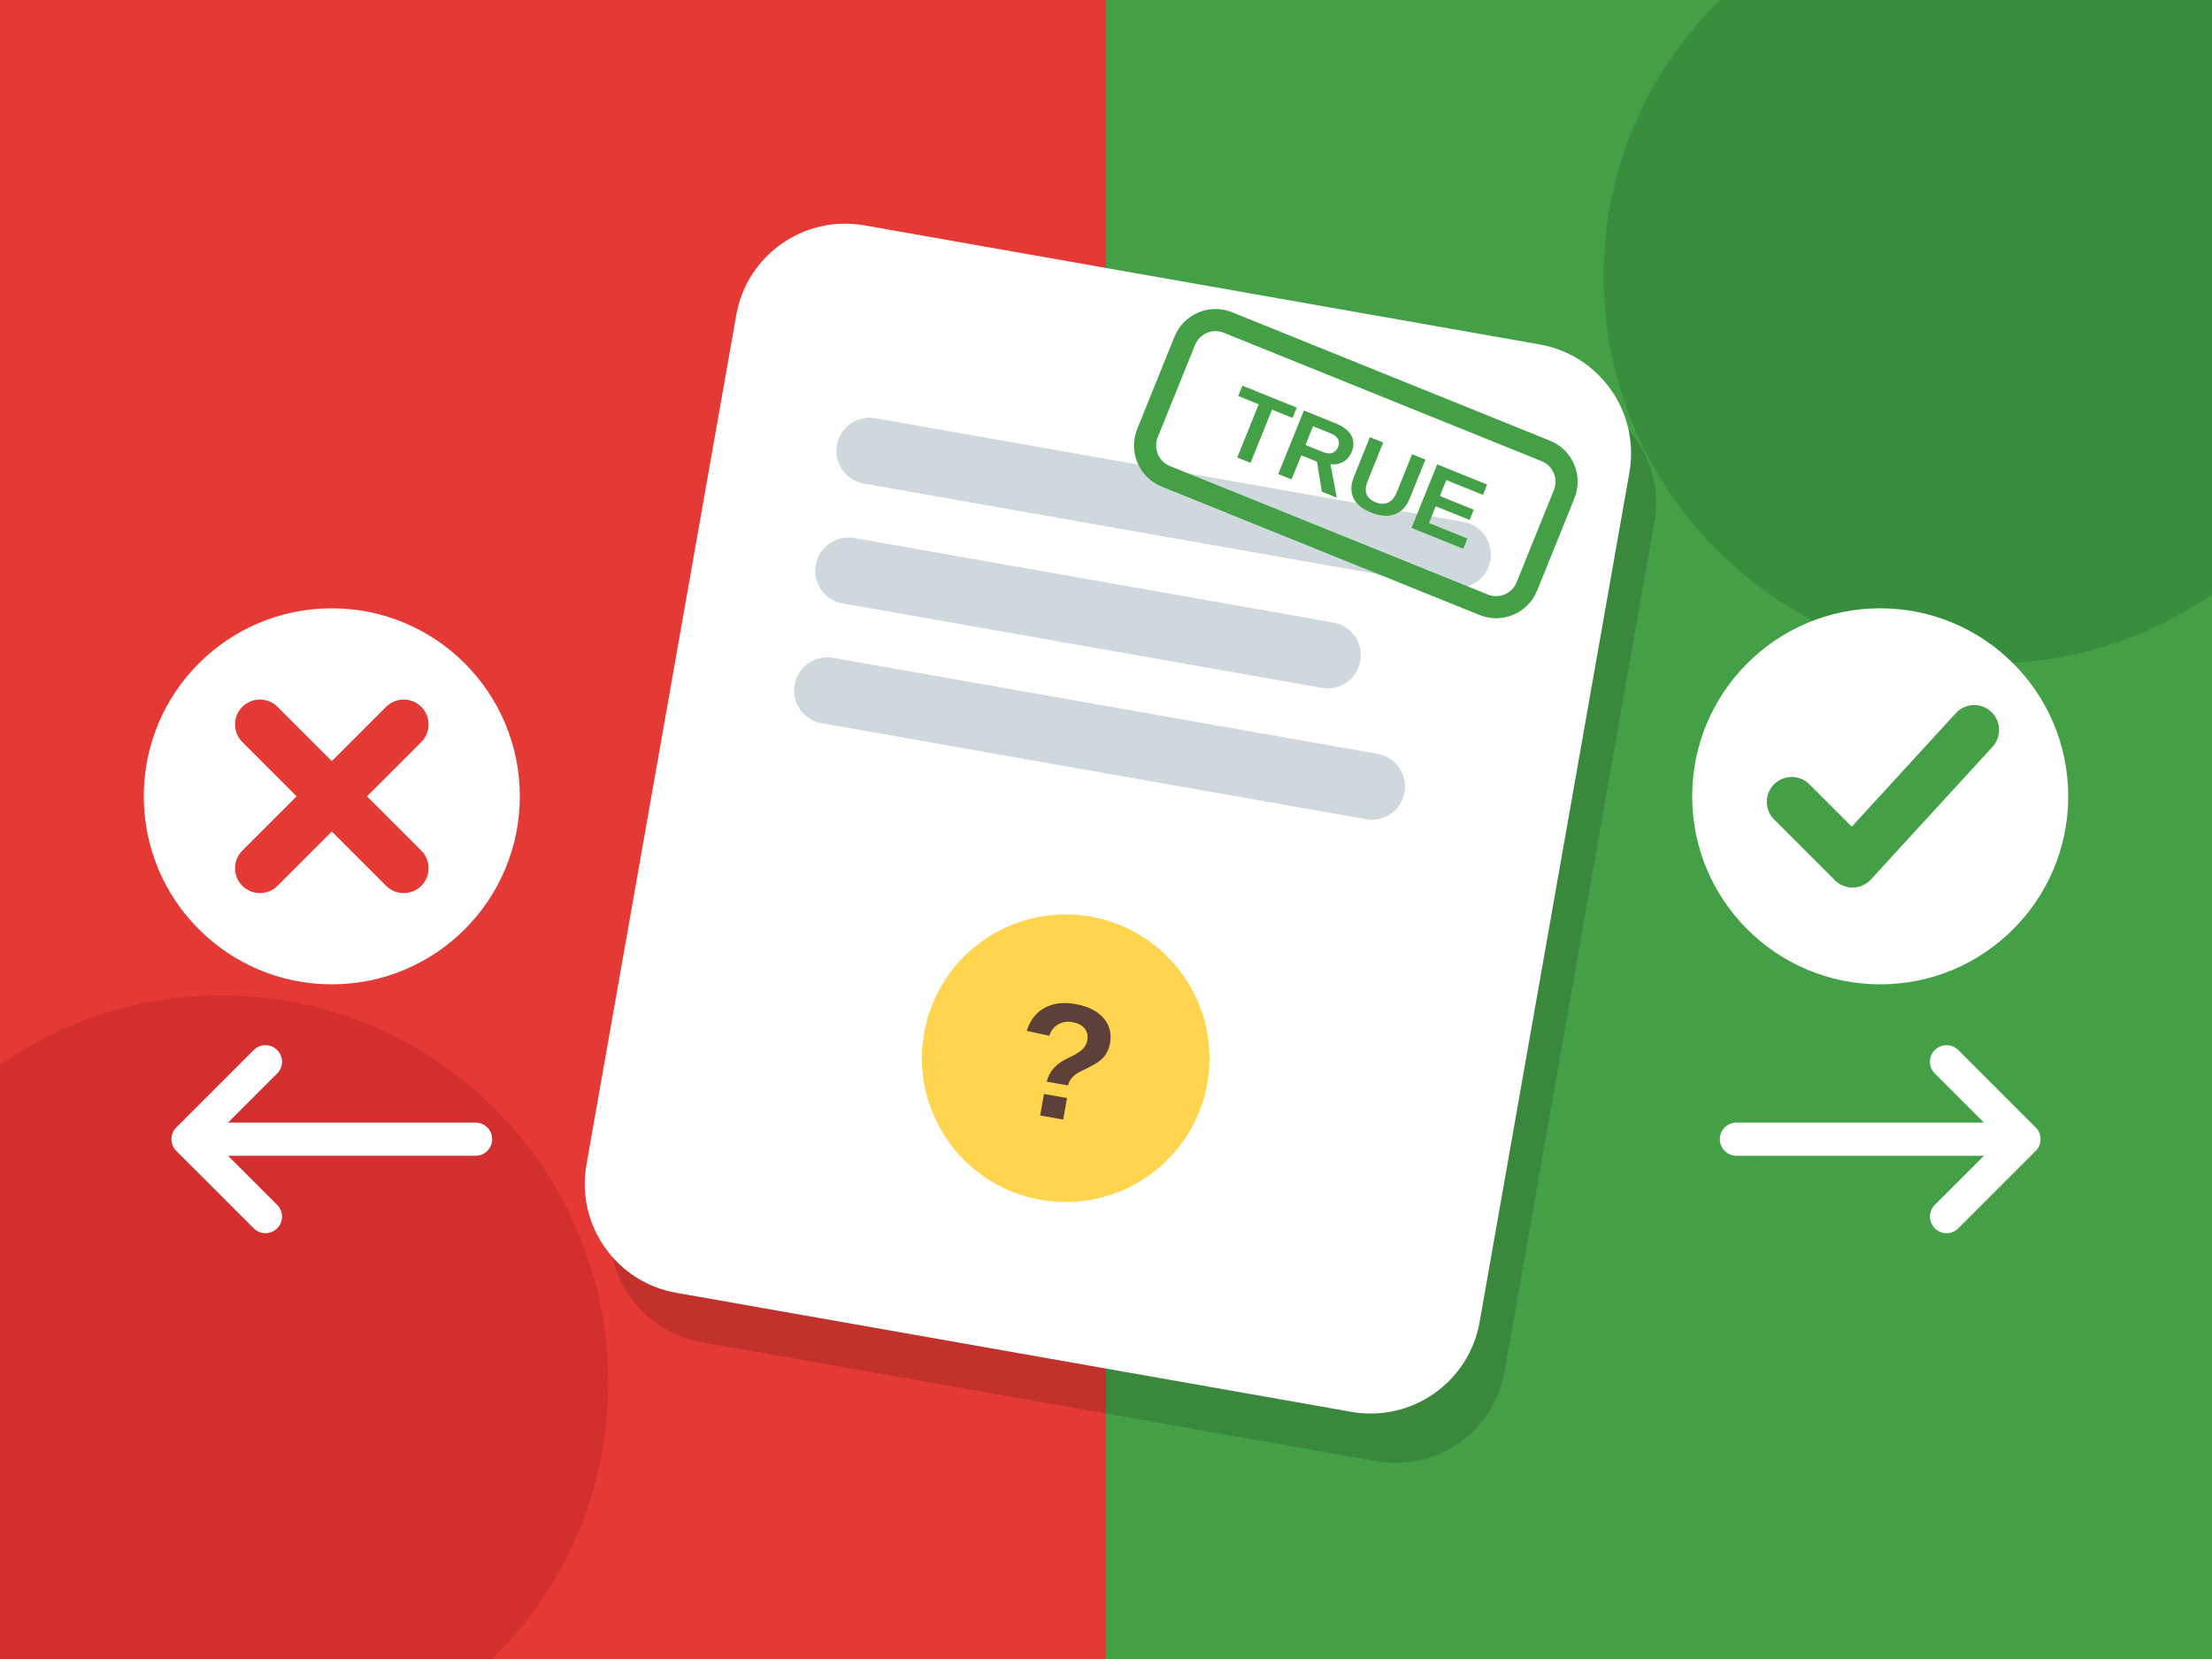
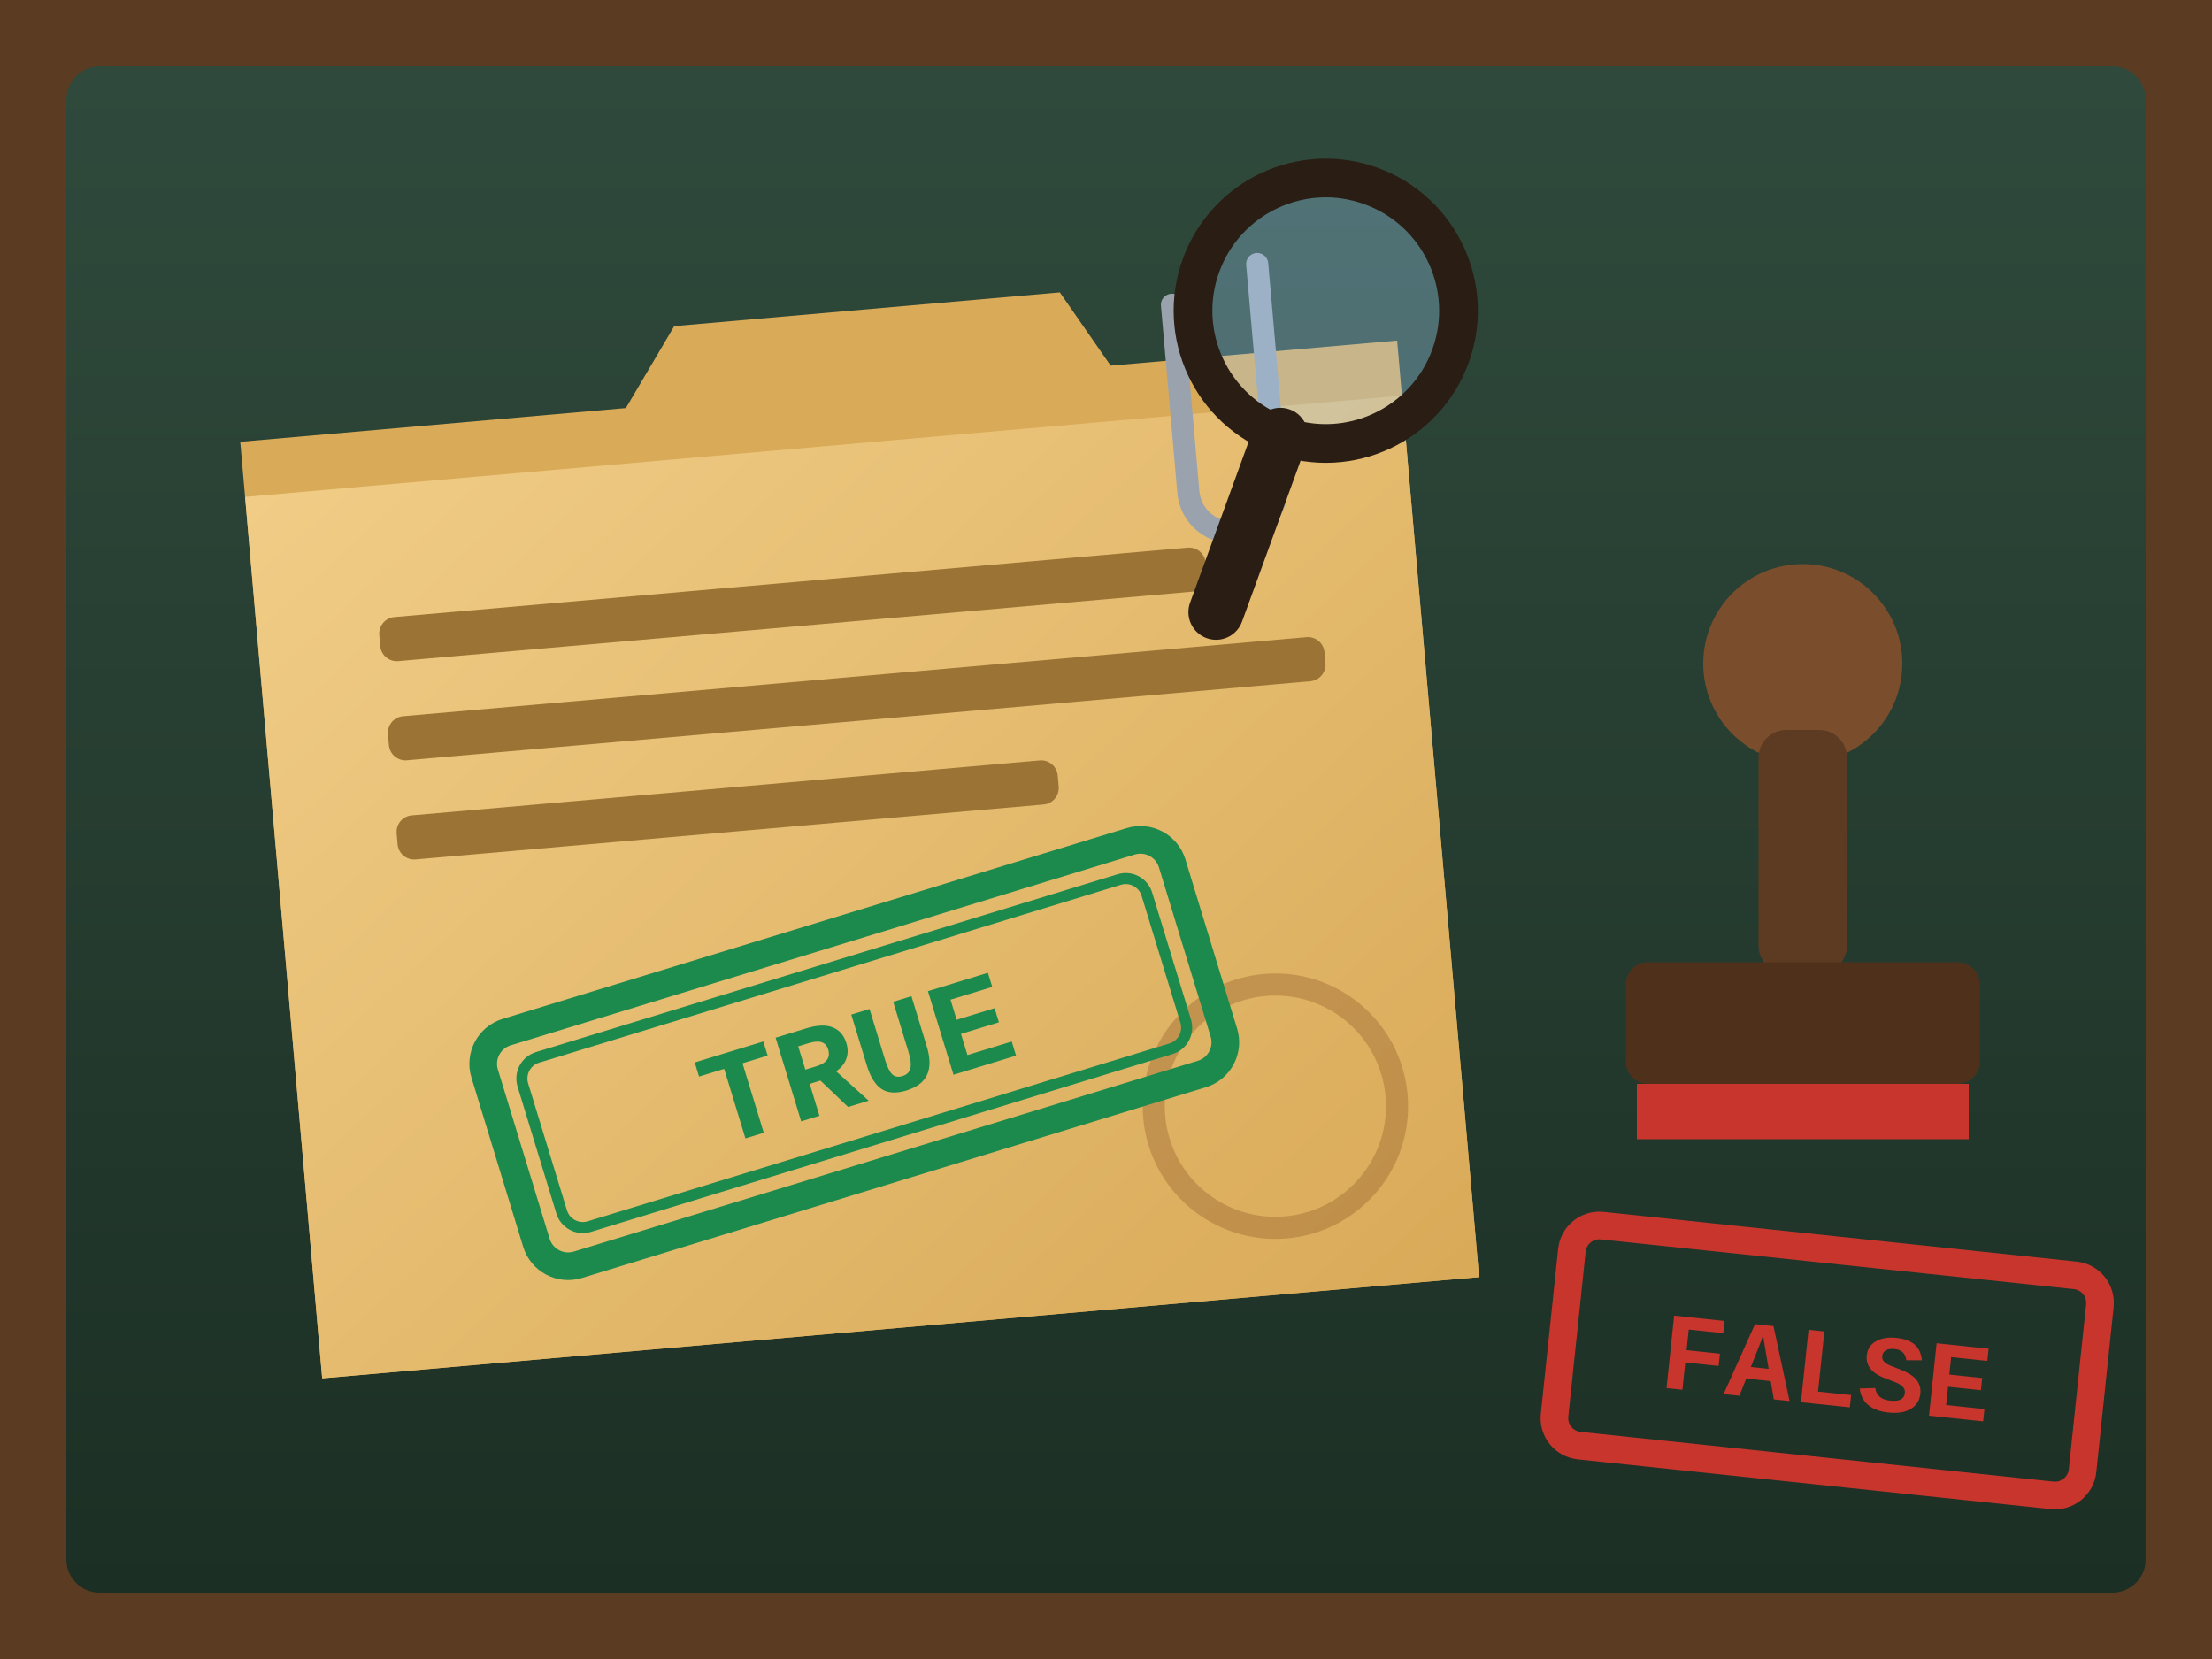
<svg xmlns="http://www.w3.org/2000/svg" viewBox="0 0 400 300">
-   <rect width="400" height="300" fill="#e53935" />
-   <rect x="200" width="200" height="300" fill="#43a047" />
-   <circle cx="40" cy="250" r="70" fill="#d32f2f" />
-   <circle cx="360" cy="50" r="70" fill="#388e3c" />
-   <g transform="rotate(10 200 150)">
-     <rect x="124" y="58" width="164" height="196" rx="20" fill="#000" opacity=".15" />
-     <rect x="118" y="50" width="164" height="196" rx="20" fill="#fff" />
-     <rect x="140" y="84" width="120" height="12" rx="6" fill="#cfd8dc" />
-     <rect x="140" y="106" width="100" height="12" rx="6" fill="#cfd8dc" />
-     <rect x="140" y="128" width="112" height="12" rx="6" fill="#cfd8dc" />
-     <circle cx="200" cy="192" r="26" fill="#ffd54f" />
-     <text x="200" y="203" font-family="Arial,sans-serif" font-weight="900" font-size="30" fill="#5d4037" text-anchor="middle">?</text>
-     <rect x="196" y="62" width="74" height="30" rx="6" fill="none" stroke="#43a047" stroke-width="4" transform="rotate(12 233 77)" />
-     <text x="233" y="84" font-family="Arial,sans-serif" font-weight="900" font-size="18" fill="#43a047" text-anchor="middle" transform="rotate(12 233 77)">TRUE</text>
+   <defs>
+     <linearGradient id="d" x1="0" y1="0" x2="0" y2="1">
+       <stop offset="0" stop-color="#2f4a3c" />
+       <stop offset="1" stop-color="#1c2f24" />
+     </linearGradient>
+     <linearGradient id="m" x1="0" y1="0" x2="1" y2="1">
+       <stop offset="0" stop-color="#f0cc86" />
+       <stop offset="1" stop-color="#d9aa58" />
+     </linearGradient>
+   </defs>
+   <rect width="400" height="300" fill="#5b3b22" />
+   <rect x="12" y="12" width="376" height="276" rx="6" fill="url(#d)" />
+   <g transform="rotate(-5 160 150)">
+     <path d="M50 70h70l10-14h70l8 14h52v170H50z" fill="#d9aa58" />
+     <rect x="50" y="80" width="210" height="160" fill="url(#m)" />
+     <g fill="#9b7334">
+       <rect x="72" y="104" width="150" height="8" rx="3" />
+       <rect x="72" y="122" width="170" height="8" rx="3" />
+       <rect x="72" y="140" width="120" height="8" rx="3" />
+     </g>
+     <circle cx="226" cy="206" r="22" fill="none" stroke="#a5743a" stroke-width="4" opacity=".5" />
+     <g transform="rotate(-12 150 190)">
+       <rect x="86" y="168" width="130" height="44" rx="6" fill="none" stroke="#1d8a4d" stroke-width="5" />
+       <rect x="92" y="174" width="118" height="32" rx="4" fill="none" stroke="#1d8a4d" stroke-width="2" />
+       <text x="151" y="199" text-anchor="middle" font-family="Courier New,monospace" font-weight="900" font-size="24" fill="#1d8a4d">TRUE</text>
+     </g>
+     <path d="M236 54v40a8 8 0 0 1-16 0V60" fill="none" stroke="#9aa3ad" stroke-width="4" stroke-linecap="round" />
  </g>
-   <g transform="translate(26 110)">
-     <circle cx="34" cy="34" r="34" fill="#fff" />
-     <path d="M21 21l26 26M47 21l-26 26" stroke="#e53935" stroke-width="9" stroke-linecap="round" />
+   <g transform="translate(296 120)">
+     <circle cx="30" cy="0" r="18" fill="#7a4e2c" />
+     <rect x="22" y="12" width="16" height="44" rx="5" fill="#5d3b22" />
+     <rect x="-2" y="54" width="64" height="22" rx="4" fill="#4f311b" />
+     <rect x="0" y="76" width="60" height="10" fill="#c8352d" />
  </g>
-   <g transform="translate(306 110)">
-     <circle cx="34" cy="34" r="34" fill="#fff" />
-     <path d="M18 35l11 11 22-24" stroke="#43a047" stroke-width="9" fill="none" stroke-linecap="round" stroke-linejoin="round" />
+   <g transform="rotate(6 330 250)">
+     <rect x="282" y="226" width="96" height="40" rx="5" fill="none" stroke="#c8352d" stroke-width="5" />
+     <text x="330" y="254" text-anchor="middle" font-family="Courier New,monospace" font-weight="900" font-size="20" fill="#c8352d">FALSE</text>
  </g>
-   <path d="M86 206H34m14-14l-14 14 14 14" stroke="#fff" stroke-width="6" fill="none" stroke-linecap="round" stroke-linejoin="round" />
-   <path d="M314 206h52m-14-14l14 14-14 14" stroke="#fff" stroke-width="6" fill="none" stroke-linecap="round" stroke-linejoin="round" />
+   <g transform="translate(250 28) rotate(20)">
+     <circle cx="0" cy="30" r="24" fill="rgba(160,210,255,.3)" stroke="#2a1d14" stroke-width="7" />
+     <path d="M0 54v34" stroke="#2a1d14" stroke-width="10" stroke-linecap="round" />
+   </g>
</svg>
